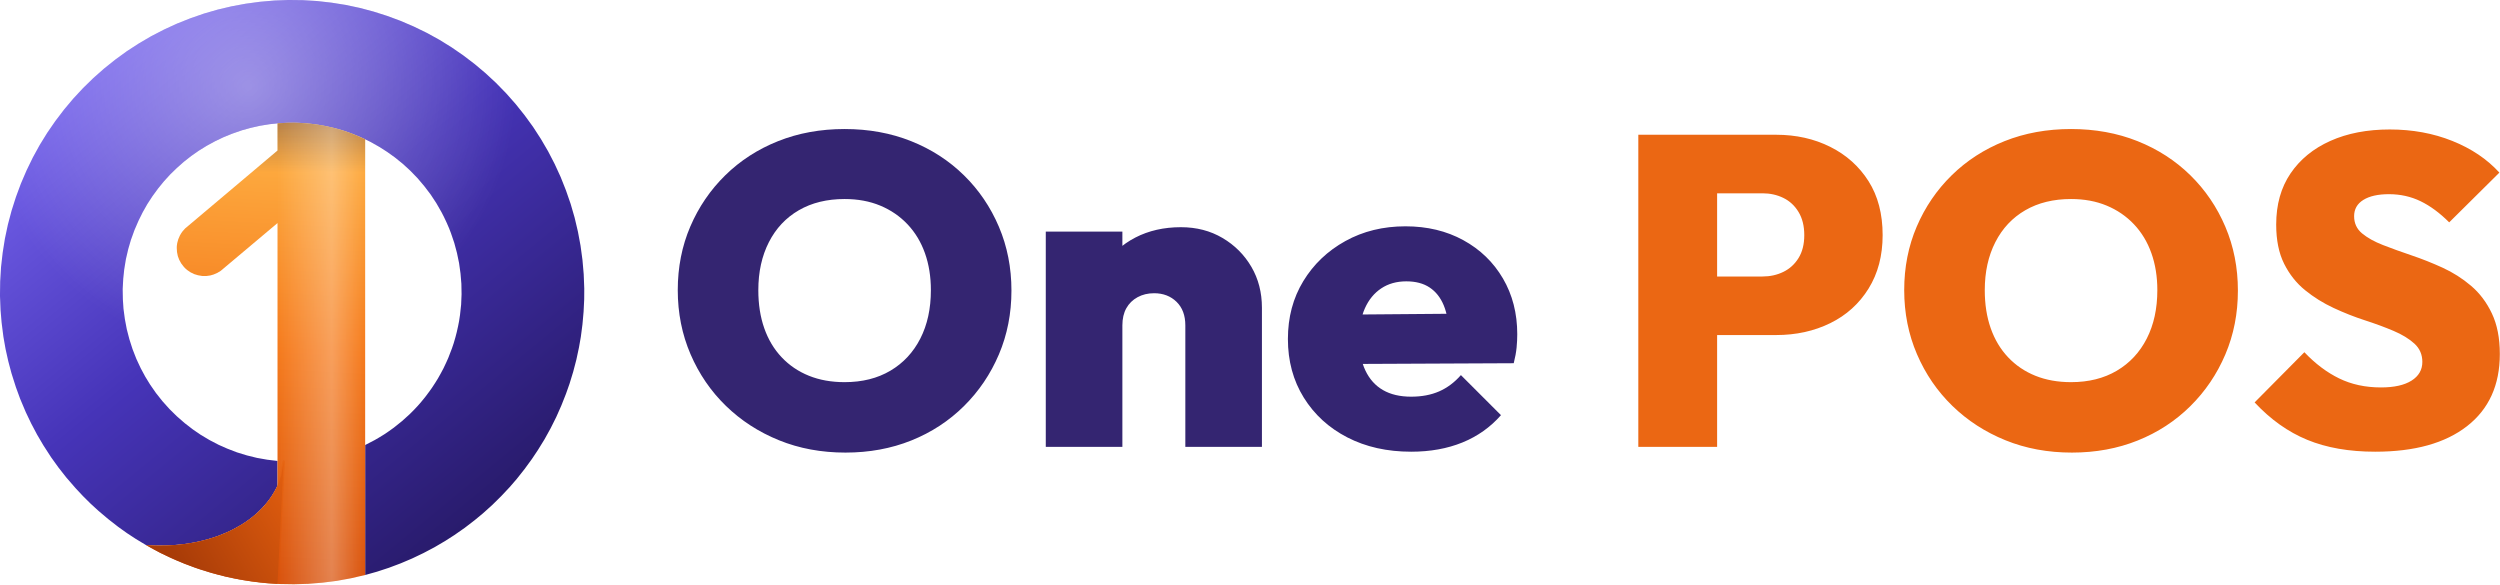
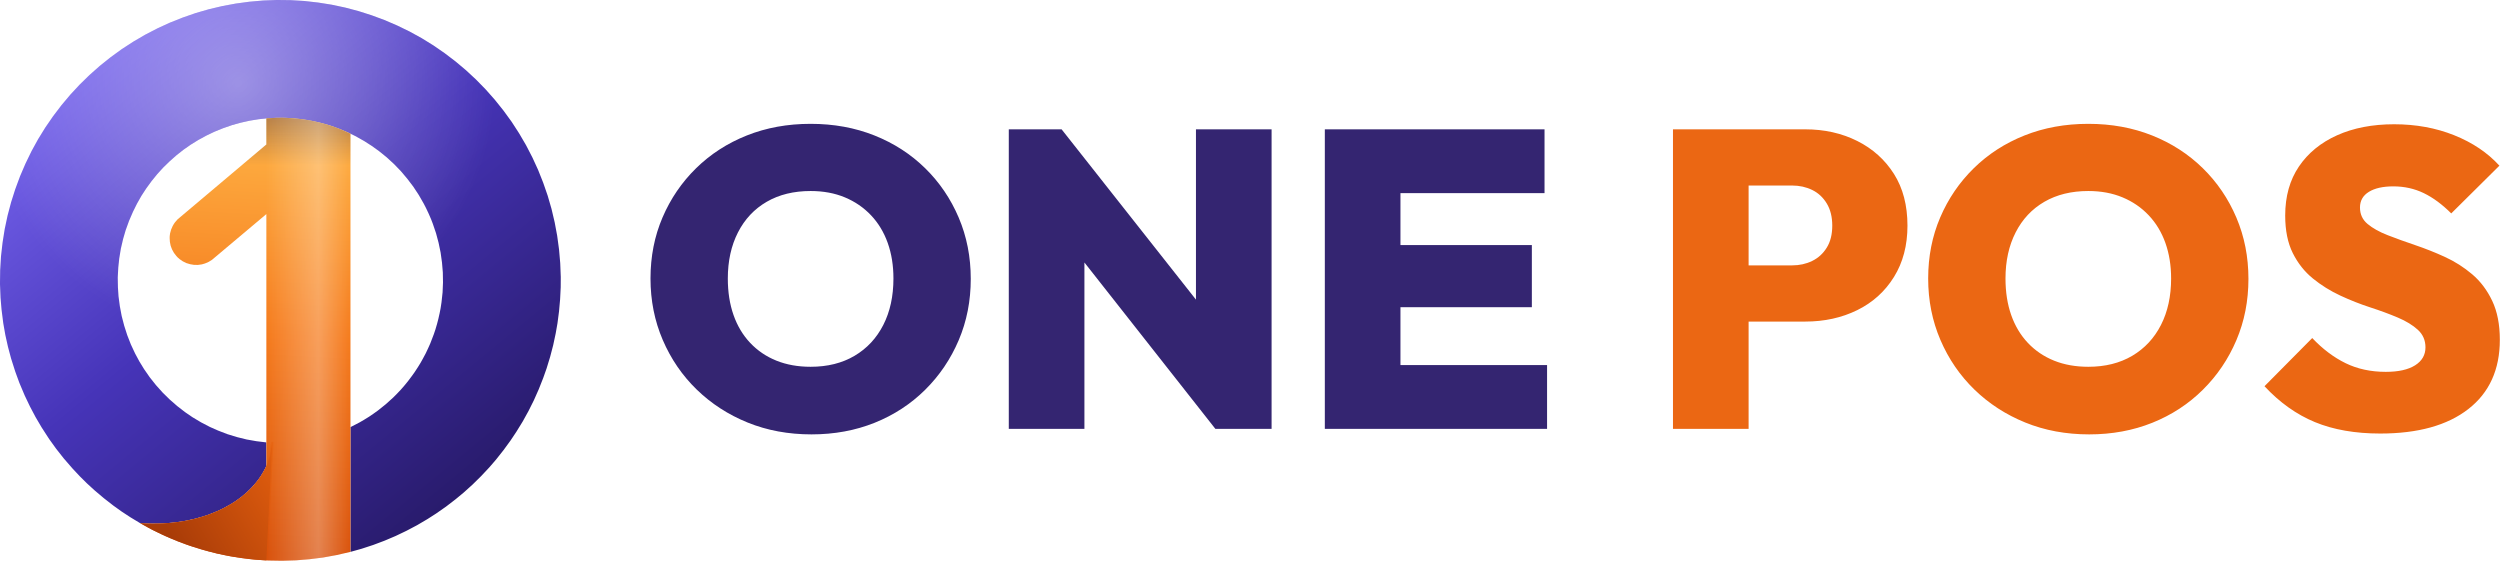
- <svg xmlns="http://www.w3.org/2000/svg" viewBox="0 0 5679 1327" width="5679" height="1327" role="img" aria-label="One POS">
+ <svg xmlns="http://www.w3.org/2000/svg" viewBox="0 0 5917 1327" width="5917" height="1327" role="img" aria-label="One POS">
  <defs>
    <linearGradient id="sr" x1="150" y1="80" x2="850" y2="930" gradientUnits="userSpaceOnUse">
      <stop offset="0" stop-color="#7A68F2" />
      <stop offset="0.45" stop-color="#4634B8" />
      <stop offset="1" stop-color="#241760" />
    </linearGradient>
    <radialGradient id="sh" cx="430" cy="170" r="430" gradientUnits="userSpaceOnUse">
      <stop offset="0" stop-color="#FFFFFF" stop-opacity="0.38" />
      <stop offset="1" stop-color="#FFFFFF" stop-opacity="0" />
    </radialGradient>
    <linearGradient id="so" x1="560" y1="230" x2="520" y2="960" gradientUnits="userSpaceOnUse">
      <stop offset="0" stop-color="#FFB547" />
      <stop offset="0.5" stop-color="#F57A1C" />
      <stop offset="1" stop-color="#D9520B" />
    </linearGradient>
    <linearGradient id="st" x1="300" y1="900" x2="500" y2="780" gradientUnits="userSpaceOnUse">
      <stop offset="0" stop-color="#A93C08" />
      <stop offset="1" stop-color="#E5600F" />
    </linearGradient>
    <linearGradient id="ss" x1="0" y1="227" x2="0" y2="307" gradientUnits="userSpaceOnUse">
      <stop offset="0" stop-color="#1A0F45" stop-opacity="0.32" />
      <stop offset="1" stop-color="#1A0F45" stop-opacity="0" />
    </linearGradient>
    <linearGradient id="sg" x1="476" y1="0" x2="618" y2="0" gradientUnits="userSpaceOnUse">
      <stop offset="0" stop-color="#FFFFFF" stop-opacity="0" />
      <stop offset="0.62" stop-color="#FFFFFF" stop-opacity="0.28" />
      <stop offset="1" stop-color="#FFFFFF" stop-opacity="0" />
    </linearGradient>
  </defs>
  <g transform="translate(-42.4 -42.4) scale(1.41198)">
    <path fill="url(#sr)" d="M970.0 494.2L969.1 471.2L967.1 448.2L964.0 425.3L959.8 402.7L954.5 380.2L948.1 358.1L940.5 336.2L932.0 314.8L922.4 293.9L911.8 273.4L900.1 253.4L887.6 234.1L874.0 215.4L859.6 197.4L844.3 180.1L828.2 163.6L811.3 147.9L793.7 133.1L775.3 119.1L756.3 106.0L736.7 93.9L716.5 82.8L695.7 72.7L674.5 63.6L652.9 55.6L630.9 48.6L608.6 42.7L586.0 37.9L563.3 34.3L540.3 31.7L517.3 30.3L494.2 30.0L471.2 30.9L448.2 32.9L425.3 36.0L402.7 40.2L380.2 45.5L358.1 51.9L336.2 59.5L314.8 68.0L293.9 77.6L273.4 88.2L253.4 99.9L234.1 112.4L215.4 126.0L197.4 140.4L180.1 155.7L163.6 171.8L147.9 188.7L133.1 206.3L119.1 224.7L106.0 243.7L93.9 263.3L82.8 283.5L72.7 304.3L63.6 325.5L55.6 347.1L48.6 369.1L42.7 391.4L37.9 414.0L34.3 436.7L31.7 459.7L30.3 482.7L30.0 505.8L30.9 528.8L32.6 548.9L35.5 571.8L39.0 591.7L43.4 611.4L48.6 630.9L55.6 652.9L62.5 671.8L71.5 693.1L80.2 711.3L89.6 729.1L99.9 746.6L112.4 765.9L124.2 782.3L136.7 798.2L151.8 815.6L163.6 828.2L175.9 840.4L188.7 852.1L204.1 865.1L220.0 877.5L234.1 887.6L248.6 897.1L265.0 907.0L280.4 907.7L295.8 907.7L311.0 906.9L326.1 905.4L341.1 903.0L355.9 899.8L370.4 895.8L380.0 892.6L394.1 886.9L403.4 882.6L417.0 875.1L425.9 869.4L434.6 863.0L443.1 855.9L451.4 847.8L459.5 838.6L463.4 833.5L467.3 827.9L471.1 821.6L474.9 814.6L476.5 811.0L476.5 771.6L460.0 769.6L443.5 766.7L427.3 762.7L411.3 757.8L395.7 751.8L381.9 745.7L367.1 738.0L352.7 729.4L340.3 720.9L327.1 710.7L314.5 699.7L302.6 688.0L291.4 675.5L281.0 662.4L271.5 648.7L263.6 635.8L256.5 622.6L249.4 607.4L243.3 591.8L238.2 575.9L234.0 559.7L230.9 543.3L228.7 526.7L227.7 511.7L227.4 495.0L228.3 478.3L229.9 463.3L232.6 446.8L236.4 430.5L240.6 416.1L246.3 400.3L252.9 385.0L259.6 371.5L267.0 358.4L275.2 345.8L284.1 333.6L293.6 321.9L303.7 310.8L314.5 300.3L325.8 290.3L337.6 281.0L349.9 272.4L362.7 264.5L375.9 257.3L389.5 250.8L403.5 245.1L419.3 239.6L433.8 235.6L448.5 232.3L463.3 229.9L478.3 228.3L493.3 227.5L508.4 227.5L523.4 228.4L540.0 230.4L554.8 233.0L569.5 236.4L583.9 240.6L598.1 245.7L612.0 251.5L625.5 258.0L640.1 266.2L652.8 274.3L665.1 283.1L678.1 293.6L690.4 304.9L702.0 316.9L712.8 329.7L722.9 343.0L732.1 357.0L740.4 371.5L744.2 378.9L748.5 388.0L752.5 397.2L755.5 405.0L760.9 420.9L765.2 437.0L768.6 453.4L770.9 470.0L772.3 486.6L772.6 503.3L771.9 520.1L770.1 536.7L768.6 546.6L767.0 554.8L764.8 564.6L762.7 572.7L759.9 582.3L757.2 590.3L751.2 605.9L747.8 613.5L743.5 622.6L738.8 631.4L734.7 638.7L730.3 645.8L724.8 654.2L719.9 661.0L713.9 669.0L707.5 676.8L702.0 683.1L695.1 690.4L689.2 696.3L676.8 707.5L663.7 718.0L655.6 723.8L648.7 728.5L640.1 733.8L632.9 738.0L617.5 746.0L617.5 955.1L636.4 949.8L655.6 943.5L674.5 936.4L693.1 928.5L711.3 919.8L729.1 910.4L746.6 900.1L761.1 890.8L777.7 879.2L793.7 866.9L807.0 855.9L822.0 842.4L836.4 828.2L850.2 813.5L861.5 800.4L874.0 784.6L885.9 768.3L895.5 753.9L906.1 736.7L915.9 719.0L924.9 701.0L933.1 682.5L940.5 663.8L946.3 647.4L952.2 628.1L957.3 608.6L961.5 588.9L964.5 571.8L967.1 551.8L968.9 531.7L969.9 511.5ZM265.3 907.2L268.3 908.9L268.8 909.2ZM270.9 910.4L272.8 911.4L269.5 909.6ZM273.2 911.6L275.9 913.1L276.8 913.6ZM277.5 914.0L281.0 915.9L281.1 915.9ZM283.5 917.2L284.9 917.9L281.5 916.1ZM285.6 918.3L288.7 919.8L289.2 920.1ZM291.3 921.1L293.4 922.2L289.9 920.4ZM293.7 922.3L296.4 923.6L297.4 924.1ZM298.2 924.5L301.7 926.1L301.9 926.2ZM304.3 927.3L305.8 928.0L302.4 926.4ZM306.5 928.3L309.5 929.7L310.2 929.9ZM312.2 930.8L314.6 931.9L310.9 930.3ZM314.8 932.0L317.5 933.1L318.6 933.6ZM319.4 933.9L322.8 935.3L323.1 935.4ZM325.5 936.4L327.2 937.1L323.7 935.7ZM327.8 937.3L330.8 938.5L331.6 938.8ZM332.4 939.1L336.2 940.5L336.2 940.6ZM338.9 941.5L340.1 942.0L336.3 940.6ZM341.0 942.3L344.4 943.5L344.8 943.6ZM347.1 944.4L348.9 945.1L345.4 943.8ZM349.5 945.3L352.6 946.3L353.4 946.5ZM354.2 946.8L358.1 948.1L358.1 948.1ZM360.8 948.9L362.1 949.3L358.3 948.1ZM362.9 949.6L366.3 950.6L366.8 950.7ZM369.1 951.4L371.1 952.0L367.5 950.9ZM371.6 952.1L374.6 953.0L375.5 953.2ZM376.4 953.5L380.2 954.5L380.4 954.5ZM383.0 955.2L384.4 955.6L380.7 954.6ZM385.2 955.8L388.6 956.6L389.1 956.7ZM391.4 957.3L393.6 957.8L389.9 956.9ZM394.0 957.9L397.0 958.6L398.0 958.8ZM398.9 959.0L402.7 959.8L402.9 959.9ZM405.5 960.4L407.1 960.7L403.4 960.0ZM407.8 960.9L411.1 961.5L411.8 961.6ZM414.0 962.1L416.4 962.5L412.6 961.8ZM416.7 962.6L419.6 963.1L420.8 963.3ZM421.6 963.4L425.3 964.0L425.6 964.1ZM428.2 964.5L429.9 964.7L426.2 964.2ZM430.6 964.8L433.9 965.3L434.6 965.4ZM436.7 965.7L439.5 966.1L435.5 965.5ZM439.6 966.1L442.5 966.5L443.7 966.6ZM444.5 966.7L448.2 967.1L448.6 967.2ZM451.1 967.4L452.9 967.6L449.2 967.2ZM453.6 967.7L456.8 968.0L457.6 968.1ZM458.5 968.2L462.5 968.5L462.6 968.5ZM465.4 968.7L466.7 968.8L462.7 968.5ZM467.6 968.9L471.2 969.1L471.6 969.1ZM474.1 969.3L476.1 969.4L472.4 969.2Z" />
    <path fill="url(#sh)" d="M970.0 494.2L969.1 471.2L967.1 448.2L964.0 425.3L959.8 402.7L954.5 380.2L948.1 358.1L940.5 336.2L932.0 314.8L922.4 293.9L911.8 273.4L900.1 253.4L887.6 234.1L874.0 215.4L859.6 197.4L844.3 180.1L828.2 163.6L811.3 147.9L793.7 133.1L775.3 119.1L756.3 106.0L736.7 93.9L716.5 82.8L695.7 72.7L674.5 63.6L652.9 55.6L630.9 48.6L608.6 42.7L586.0 37.9L563.3 34.3L540.3 31.7L517.3 30.3L494.2 30.0L471.2 30.9L448.2 32.9L425.3 36.0L402.7 40.2L380.2 45.5L358.1 51.9L336.2 59.5L314.8 68.0L293.9 77.6L273.4 88.2L253.4 99.9L234.1 112.4L215.4 126.0L197.4 140.4L180.1 155.7L163.6 171.8L147.9 188.7L133.1 206.3L119.1 224.7L106.0 243.7L93.9 263.3L82.8 283.5L72.7 304.3L63.6 325.5L55.6 347.1L48.6 369.1L42.7 391.4L37.9 414.0L34.3 436.7L31.7 459.7L30.3 482.7L30.0 505.8L30.9 528.8L32.6 548.9L35.5 571.8L39.0 591.7L43.4 611.4L48.6 630.9L55.6 652.9L62.5 671.8L71.5 693.1L80.2 711.3L89.6 729.1L99.9 746.6L112.4 765.9L124.2 782.3L136.7 798.2L151.8 815.6L163.6 828.2L175.9 840.4L188.7 852.1L204.1 865.1L220.0 877.5L234.1 887.6L248.6 897.1L265.0 907.0L280.4 907.7L295.8 907.7L311.0 906.9L326.1 905.4L341.1 903.0L355.9 899.8L370.4 895.8L380.0 892.6L394.1 886.9L403.4 882.6L417.0 875.1L425.9 869.4L434.6 863.0L443.1 855.9L451.4 847.8L459.5 838.6L463.4 833.5L467.3 827.9L471.1 821.6L474.9 814.6L476.5 811.0L476.5 771.6L460.0 769.6L443.5 766.7L427.3 762.7L411.3 757.8L395.7 751.8L381.9 745.7L367.1 738.0L352.7 729.4L340.3 720.9L327.1 710.7L314.5 699.7L302.6 688.0L291.4 675.5L281.0 662.4L271.5 648.7L263.6 635.8L256.5 622.6L249.4 607.4L243.3 591.8L238.2 575.9L234.0 559.7L230.9 543.3L228.7 526.7L227.7 511.7L227.4 495.0L228.3 478.3L229.9 463.3L232.6 446.8L236.4 430.5L240.6 416.1L246.3 400.3L252.9 385.0L259.6 371.5L267.0 358.4L275.2 345.8L284.1 333.6L293.6 321.9L303.7 310.8L314.5 300.3L325.8 290.3L337.6 281.0L349.9 272.4L362.7 264.5L375.9 257.3L389.5 250.8L403.5 245.1L419.3 239.6L433.8 235.6L448.5 232.3L463.3 229.9L478.3 228.3L493.3 227.5L508.4 227.5L523.4 228.4L540.0 230.4L554.8 233.0L569.5 236.4L583.9 240.6L598.1 245.7L612.0 251.5L625.5 258.0L640.1 266.2L652.8 274.3L665.1 283.1L678.1 293.6L690.4 304.9L702.0 316.9L712.8 329.7L722.9 343.0L732.1 357.0L740.4 371.5L744.2 378.9L748.5 388.0L752.5 397.2L755.5 405.0L760.9 420.9L765.2 437.0L768.6 453.4L770.9 470.0L772.3 486.6L772.6 503.3L771.9 520.1L770.1 536.7L768.6 546.6L767.0 554.8L764.8 564.6L762.7 572.7L759.9 582.3L757.2 590.3L751.2 605.9L747.8 613.5L743.5 622.6L738.8 631.4L734.7 638.7L730.3 645.8L724.8 654.2L719.9 661.0L713.9 669.0L707.5 676.8L702.0 683.1L695.1 690.4L689.2 696.3L676.8 707.5L663.7 718.0L655.6 723.8L648.7 728.5L640.1 733.8L632.9 738.0L617.5 746.0L617.5 955.1L636.4 949.8L655.6 943.5L674.5 936.4L693.1 928.5L711.3 919.8L729.1 910.4L746.6 900.1L761.1 890.8L777.7 879.2L793.7 866.9L807.0 855.9L822.0 842.4L836.4 828.2L850.2 813.5L861.5 800.4L874.0 784.6L885.9 768.3L895.5 753.9L906.1 736.7L915.9 719.0L924.9 701.0L933.1 682.5L940.5 663.8L946.3 647.4L952.2 628.1L957.3 608.6L961.5 588.9L964.5 571.8L967.1 551.8L968.9 531.7L969.9 511.5ZM265.3 907.2L268.3 908.9L268.8 909.2ZM270.9 910.4L272.8 911.4L269.5 909.6ZM273.2 911.6L275.9 913.1L276.8 913.6ZM277.5 914.0L281.0 915.9L281.1 915.9ZM283.5 917.2L284.9 917.9L281.5 916.1ZM285.6 918.3L288.7 919.8L289.2 920.1ZM291.3 921.1L293.4 922.2L289.9 920.4ZM293.7 922.3L296.4 923.6L297.4 924.1ZM298.2 924.5L301.7 926.1L301.9 926.2ZM304.3 927.3L305.8 928.0L302.4 926.4ZM306.5 928.3L309.5 929.7L310.2 929.9ZM312.2 930.8L314.6 931.9L310.9 930.3ZM314.8 932.0L317.5 933.1L318.6 933.6ZM319.4 933.9L322.8 935.3L323.1 935.4ZM325.5 936.4L327.2 937.1L323.7 935.7ZM327.8 937.3L330.8 938.5L331.6 938.8ZM332.4 939.1L336.2 940.5L336.2 940.6ZM338.9 941.5L340.1 942.0L336.3 940.6ZM341.0 942.3L344.4 943.5L344.8 943.6ZM347.1 944.4L348.9 945.1L345.4 943.8ZM349.5 945.3L352.6 946.3L353.4 946.5ZM354.2 946.8L358.1 948.1L358.1 948.1ZM360.8 948.9L362.1 949.3L358.3 948.1ZM362.9 949.6L366.3 950.6L366.8 950.7ZM369.1 951.4L371.1 952.0L367.5 950.9ZM371.6 952.1L374.6 953.0L375.5 953.2ZM376.4 953.5L380.2 954.5L380.4 954.5ZM383.0 955.2L384.4 955.6L380.7 954.6ZM385.2 955.8L388.6 956.6L389.1 956.7ZM391.4 957.3L393.6 957.8L389.9 956.9ZM394.0 957.9L397.0 958.6L398.0 958.8ZM398.9 959.0L402.7 959.8L402.9 959.9ZM405.5 960.4L407.1 960.7L403.4 960.0ZM407.8 960.9L411.1 961.5L411.8 961.6ZM414.0 962.1L416.4 962.5L412.6 961.8ZM416.7 962.6L419.6 963.1L420.8 963.3ZM421.6 963.4L425.3 964.0L425.6 964.1ZM428.2 964.5L429.9 964.7L426.2 964.2ZM430.6 964.8L433.9 965.3L434.6 965.4ZM436.7 965.7L439.5 966.1L435.5 965.5ZM439.6 966.1L442.5 966.5L443.7 966.6ZM444.5 966.7L448.2 967.1L448.6 967.2ZM451.1 967.4L452.9 967.6L449.2 967.2ZM453.6 967.7L456.8 968.0L457.6 968.1ZM458.5 968.2L462.5 968.5L462.6 968.5ZM465.4 968.7L466.7 968.8L462.7 968.5ZM467.6 968.9L471.2 969.1L471.6 969.1ZM474.1 969.3L476.1 969.4L472.4 969.2Z" />
    <path fill="url(#so)" d="M327.8 397.6L323.5 402.5L321.6 405.2L319.4 409.0L316.8 415.0L315.1 421.3L314.5 425.7L314.4 429.0L314.8 435.5L316.1 442.0L318.4 448.1L321.6 453.9L325.6 459.1L327.8 461.5L331.1 464.4L336.5 468.1L342.4 471.0L348.7 472.9L355.2 474.0L361.8 474.1L368.3 473.2L373.5 471.7L379.6 469.1L385.2 465.7L476.5 388.9L476.5 811.0L474.9 814.6L471.1 821.6L467.3 827.9L463.4 833.5L455.5 843.4L451.4 847.8L443.1 855.9L434.6 863.0L430.3 866.3L421.5 872.3L408.0 880.2L394.1 886.9L380.0 892.6L365.6 897.2L350.9 901.0L341.1 903.0L331.1 904.7L316.0 906.5L300.8 907.6L285.5 907.8L275.3 907.6L265.0 907.0L285.6 918.3L306.5 928.3L327.8 937.3L348.9 945.1L371.6 952.1L393.6 957.8L416.4 962.5L435.5 965.5L457.6 968.1L479.8 969.6L502.9 970.0L525.9 969.3L548.9 967.4L571.8 964.5L594.5 960.4L617.5 955.1L617.5 254.0L601.2 246.9L591.8 243.3L583.9 240.6L574.3 237.7L566.2 235.6L558.1 233.7L548.3 231.7L540.0 230.4L530.0 229.1L521.7 228.3L511.7 227.7L503.3 227.4L493.3 227.5L476.5 228.4L476.5 272.2Z" />
    <path fill="url(#st)" d="M486.4 772.3L482.3 795.5L478.6 806.2L474.9 814.6L471.1 821.6L467.3 827.9L463.4 833.5L459.5 838.6L455.5 843.4L447.3 852.0L443.1 855.9L434.6 863.0L425.9 869.4L417.0 875.1L403.4 882.6L394.1 886.9L384.7 890.8L375.2 894.2L365.6 897.2L355.9 899.8L346.0 902.1L336.1 903.9L326.1 905.4L316.0 906.5L305.9 907.3L295.8 907.7L285.5 907.8L275.3 907.6L265.0 907.0L276.8 913.6L289.2 920.1L301.9 926.2L314.8 932.0L327.8 937.3L341.0 942.3L353.4 946.5L366.8 950.7L380.4 954.5L394.0 957.9L407.8 960.9L421.6 963.4L434.6 965.4L448.6 967.2L462.6 968.5L476.5 969.4Z" />
    <path fill="url(#ss)" d="M327.8 397.6L323.5 402.5L321.6 405.2L319.4 409.0L316.8 415.0L315.1 421.3L314.5 425.7L314.4 429.0L314.8 435.5L316.1 442.0L318.4 448.1L321.6 453.9L325.6 459.1L327.8 461.5L331.1 464.4L336.5 468.1L342.4 471.0L348.7 472.9L355.2 474.0L361.8 474.1L368.3 473.2L373.5 471.7L379.6 469.1L385.2 465.7L476.5 388.9L476.5 811.0L474.9 814.6L471.1 821.6L467.3 827.9L463.4 833.5L455.5 843.4L451.4 847.8L443.1 855.9L434.6 863.0L430.3 866.3L421.5 872.3L408.0 880.2L394.1 886.9L380.0 892.6L365.6 897.2L350.9 901.0L341.1 903.0L331.1 904.7L316.0 906.5L300.8 907.6L285.5 907.8L275.3 907.6L265.0 907.0L285.6 918.3L306.5 928.3L327.8 937.3L348.9 945.1L371.6 952.1L393.6 957.8L416.4 962.5L435.5 965.5L457.6 968.1L479.8 969.6L502.9 970.0L525.9 969.3L548.9 967.4L571.8 964.5L594.5 960.4L617.5 955.1L617.5 254.0L601.2 246.9L591.8 243.3L583.9 240.6L574.3 237.7L566.2 235.6L558.1 233.7L548.3 231.7L540.0 230.4L530.0 229.1L521.7 228.3L511.7 227.7L503.3 227.4L493.3 227.5L476.5 228.4L476.5 272.2Z" />
    <path fill="url(#sg)" d="M476.5 228.4L476.5 806.0L480.3 795.0L484.5 771.5L485.4 770.5L486.7 770.3L487.9 770.9L488.4 772.2L478.5 969.5L494.2 970.0L508.7 969.9L523.1 969.4L537.5 968.5L551.8 967.1L569.0 964.9L583.2 962.6L597.3 959.8L617.5 955.1L617.5 254.0L601.2 246.9L591.8 243.3L583.9 240.6L574.3 237.7L566.2 235.6L558.1 233.7L548.3 231.7L540.0 230.4L530.0 229.1L521.7 228.3L511.7 227.7L503.3 227.4L493.3 227.5Z" />
  </g>
  <g transform="translate(1539.6 1015.1)">
-     <path fill="#342571" d="M381.0 13.0Q299.0 13.0 230.0 -15.0Q161.0 -43.0 109.5 -93.0Q58.0 -143.0 29.0 -210.5Q0.0 -278.0 0.0 -356.0Q0.0 -434.0 28.5 -500.5Q57.0 -567.0 108.0 -617.0Q159.0 -667.0 228.0 -694.5Q297.0 -722.0 379.0 -722.0Q461.0 -722.0 530.0 -694.5Q599.0 -667.0 650.0 -617.0Q701.0 -567.0 729.5 -500.0Q758.0 -433.0 758.0 -355.0Q758.0 -277.0 729.5 -210.0Q701.0 -143.0 650.0 -92.5Q599.0 -42.0 530.5 -14.5Q462.0 13.0 381.0 13.0ZM379.0 -147.0Q439.0 -147.0 483.0 -173.0Q527.0 -199.0 551.0 -246.0Q575.0 -293.0 575.0 -356.0Q575.0 -402.0 561.5 -440.0Q548.0 -478.0 522.0 -505.5Q496.0 -533.0 460.0 -548.0Q424.0 -563.0 379.0 -563.0Q319.0 -563.0 275.0 -537.5Q231.0 -512.0 207.0 -465.0Q183.0 -418.0 183.0 -356.0Q183.0 -308.0 196.5 -269.5Q210.0 -231.0 236.0 -203.5Q262.0 -176.0 298.0 -161.5Q334.0 -147.0 379.0 -147.0ZM1153.0 0.0V-276.0Q1153.0 -310.0 1133.0 -329.5Q1113.0 -349.0 1082.0 -349.0Q1061.0 -349.0 1044.5 -340.0Q1028.0 -331.0 1019.0 -315.0Q1010.0 -299.0 1010.0 -276.0L942.0 -308.0Q942.0 -367.0 968.0 -409.5Q994.0 -452.0 1039.5 -475.5Q1085.0 -499.0 1143.0 -499.0Q1196.0 -499.0 1237.5 -474.5Q1279.0 -450.0 1303.0 -409.0Q1327.0 -368.0 1327.0 -316.0V0.0ZM836.0 0.0V-489.0H1010.0V0.0ZM1666.0 11.0Q1584.0 11.0 1521.0 -21.5Q1458.0 -54.0 1422.0 -112.0Q1386.0 -170.0 1386.0 -245.0Q1386.0 -319.0 1421.0 -376.5Q1456.0 -434.0 1516.5 -467.5Q1577.0 -501.0 1653.0 -501.0Q1727.0 -501.0 1784.5 -469.5Q1842.0 -438.0 1874.5 -382.5Q1907.0 -327.0 1907.0 -256.0Q1907.0 -241.0 1905.5 -225.5Q1904.0 -210.0 1899.0 -190.0L1468.0 -188.0V-300.0L1830.0 -303.0L1752.0 -254.0Q1751.0 -295.0 1740.0 -321.5Q1729.0 -348.0 1708.0 -362.0Q1687.0 -376.0 1655.0 -376.0Q1622.0 -376.0 1598.0 -360.0Q1574.0 -344.0 1561.0 -315.0Q1548.0 -286.0 1548.0 -245.0Q1548.0 -203.0 1562.0 -173.5Q1576.0 -144.0 1602.0 -129.0Q1628.0 -114.0 1666.0 -114.0Q1702.0 -114.0 1729.5 -126.0Q1757.0 -138.0 1779.0 -163.0L1870.0 -72.0Q1834.0 -31.0 1782.5 -10.0Q1731.0 11.0 1666.0 11.0Z" />
-     <path fill="#EB6713" d="M2324.0 -254.0V-387.0H2464.0Q2490.0 -387.0 2511.5 -397.5Q2533.0 -408.0 2546.0 -429.0Q2559.0 -450.0 2559.0 -481.0Q2559.0 -512.0 2546.0 -533.5Q2533.0 -555.0 2511.5 -565.5Q2490.0 -576.0 2464.0 -576.0H2324.0V-709.0H2495.0Q2563.0 -709.0 2618.0 -681.5Q2673.0 -654.0 2705.0 -603.5Q2737.0 -553.0 2737.0 -481.0Q2737.0 -411.0 2705.0 -359.5Q2673.0 -308.0 2618.0 -281.0Q2563.0 -254.0 2495.0 -254.0ZM2182.0 0.0V-709.0H2361.0V0.0ZM3167.0 13.0Q3085.0 13.0 3016.0 -15.0Q2947.0 -43.0 2895.5 -93.0Q2844.0 -143.0 2815.0 -210.5Q2786.0 -278.0 2786.0 -356.0Q2786.0 -434.0 2814.5 -500.5Q2843.0 -567.0 2894.0 -617.0Q2945.0 -667.0 3014.0 -694.5Q3083.0 -722.0 3165.0 -722.0Q3247.0 -722.0 3316.0 -694.5Q3385.0 -667.0 3436.0 -617.0Q3487.0 -567.0 3515.5 -500.0Q3544.0 -433.0 3544.0 -355.0Q3544.0 -277.0 3515.5 -210.0Q3487.0 -143.0 3436.0 -92.5Q3385.0 -42.0 3316.5 -14.5Q3248.0 13.0 3167.0 13.0ZM3165.0 -147.0Q3225.0 -147.0 3269.0 -173.0Q3313.0 -199.0 3337.0 -246.0Q3361.0 -293.0 3361.0 -356.0Q3361.0 -402.0 3347.5 -440.0Q3334.0 -478.0 3308.0 -505.5Q3282.0 -533.0 3246.0 -548.0Q3210.0 -563.0 3165.0 -563.0Q3105.0 -563.0 3061.0 -537.5Q3017.0 -512.0 2993.0 -465.0Q2969.0 -418.0 2969.0 -356.0Q2969.0 -308.0 2982.5 -269.5Q2996.0 -231.0 3022.0 -203.5Q3048.0 -176.0 3084.0 -161.5Q3120.0 -147.0 3165.0 -147.0ZM3856.0 11.0Q3767.0 11.0 3701.5 -16.0Q3636.0 -43.0 3582.0 -101.0L3695.0 -215.0Q3732.0 -176.0 3774.0 -155.5Q3816.0 -135.0 3869.0 -135.0Q3914.0 -135.0 3938.5 -150.5Q3963.0 -166.0 3963.0 -193.0Q3963.0 -218.0 3945.0 -234.5Q3927.0 -251.0 3897.5 -263.5Q3868.0 -276.0 3832.5 -287.5Q3797.0 -299.0 3761.5 -315.5Q3726.0 -332.0 3696.5 -356.0Q3667.0 -380.0 3649.0 -416.0Q3631.0 -452.0 3631.0 -505.0Q3631.0 -573.0 3663.5 -621.0Q3696.0 -669.0 3754.0 -695.0Q3812.0 -721.0 3889.0 -721.0Q3966.0 -721.0 4031.0 -695.0Q4096.0 -669.0 4138.0 -623.0L4024.0 -510.0Q3992.0 -542.0 3959.0 -558.0Q3926.0 -574.0 3887.0 -574.0Q3850.0 -574.0 3829.0 -561.0Q3808.0 -548.0 3808.0 -524.0Q3808.0 -500.0 3826.0 -485.0Q3844.0 -470.0 3873.5 -458.5Q3903.0 -447.0 3938.5 -435.0Q3974.0 -423.0 4009.0 -407.0Q4044.0 -391.0 4073.5 -366.0Q4103.0 -341.0 4121.0 -303.0Q4139.0 -265.0 4139.0 -211.0Q4139.0 -105.0 4064.5 -47.0Q3990.0 11.0 3856.0 11.0Z" />
+     <path fill="#342571" d="M381.0 13.0Q299.0 13.0 230.0 -15.0Q161.0 -43.0 109.5 -93.0Q58.0 -143.0 29.0 -210.5Q0.0 -278.0 0.0 -356.0Q0.0 -434.0 28.5 -500.5Q57.0 -567.0 108.0 -617.0Q159.0 -667.0 228.0 -694.5Q297.0 -722.0 379.0 -722.0Q461.0 -722.0 530.0 -694.5Q599.0 -667.0 650.0 -617.0Q701.0 -567.0 729.5 -500.0Q758.0 -433.0 758.0 -355.0Q758.0 -277.0 729.5 -210.0Q701.0 -143.0 650.0 -92.5Q599.0 -42.0 530.5 -14.5Q462.0 13.0 381.0 13.0ZM379.0 -147.0Q439.0 -147.0 483.0 -173.0Q527.0 -199.0 551.0 -246.0Q575.0 -293.0 575.0 -356.0Q575.0 -402.0 561.5 -440.0Q548.0 -478.0 522.0 -505.5Q496.0 -533.0 460.0 -548.0Q424.0 -563.0 379.0 -563.0Q319.0 -563.0 275.0 -537.5Q231.0 -512.0 207.0 -465.0Q183.0 -418.0 183.0 -356.0Q183.0 -308.0 196.5 -269.5Q210.0 -231.0 236.0 -203.5Q262.0 -176.0 298.0 -161.5Q334.0 -147.0 379.0 -147.0ZM848.0 0.0V-709.0H973.0L1027.0 -564.0V0.0ZM1337.0 0.0 923.0 -526.0 973.0 -709.0 1388.0 -183.0ZM1337.0 0.0 1291.0 -149.0V-709.0H1470.0V0.0ZM1596.0 0.0V-709.0H1775.0V0.0ZM1738.0 0.0V-151.0H2122.0V0.0ZM1738.0 -288.0V-435.0H2086.0V-288.0ZM1738.0 -558.0V-709.0H2116.0V-558.0Z" />
+     <path fill="#EB6713" d="M2562.0 -254.0V-387.0H2702.0Q2728.0 -387.0 2749.5 -397.5Q2771.0 -408.0 2784.0 -429.0Q2797.0 -450.0 2797.0 -481.0Q2797.0 -512.0 2784.0 -533.5Q2771.0 -555.0 2749.5 -565.5Q2728.0 -576.0 2702.0 -576.0H2562.0V-709.0H2733.0Q2801.0 -709.0 2856.0 -681.5Q2911.0 -654.0 2943.0 -603.5Q2975.0 -553.0 2975.0 -481.0Q2975.0 -411.0 2943.0 -359.5Q2911.0 -308.0 2856.0 -281.0Q2801.0 -254.0 2733.0 -254.0ZM2420.0 0.0V-709.0H2599.0V0.0ZM3405.0 13.0Q3323.0 13.0 3254.0 -15.0Q3185.0 -43.0 3133.5 -93.0Q3082.0 -143.0 3053.0 -210.5Q3024.0 -278.0 3024.0 -356.0Q3024.0 -434.0 3052.5 -500.5Q3081.0 -567.0 3132.0 -617.0Q3183.0 -667.0 3252.0 -694.5Q3321.0 -722.0 3403.0 -722.0Q3485.0 -722.0 3554.0 -694.5Q3623.0 -667.0 3674.0 -617.0Q3725.0 -567.0 3753.5 -500.0Q3782.0 -433.0 3782.0 -355.0Q3782.0 -277.0 3753.5 -210.0Q3725.0 -143.0 3674.0 -92.5Q3623.0 -42.0 3554.5 -14.5Q3486.0 13.0 3405.0 13.0ZM3403.0 -147.0Q3463.0 -147.0 3507.0 -173.0Q3551.0 -199.0 3575.0 -246.0Q3599.0 -293.0 3599.0 -356.0Q3599.0 -402.0 3585.5 -440.0Q3572.0 -478.0 3546.0 -505.5Q3520.0 -533.0 3484.0 -548.0Q3448.0 -563.0 3403.0 -563.0Q3343.0 -563.0 3299.0 -537.5Q3255.0 -512.0 3231.0 -465.0Q3207.0 -418.0 3207.0 -356.0Q3207.0 -308.0 3220.5 -269.5Q3234.0 -231.0 3260.0 -203.5Q3286.0 -176.0 3322.0 -161.5Q3358.0 -147.0 3403.0 -147.0ZM4094.0 11.0Q4005.0 11.0 3939.5 -16.0Q3874.0 -43.0 3820.0 -101.0L3933.0 -215.0Q3970.0 -176.0 4012.0 -155.5Q4054.0 -135.0 4107.0 -135.0Q4152.0 -135.0 4176.5 -150.5Q4201.0 -166.0 4201.0 -193.0Q4201.0 -218.0 4183.0 -234.5Q4165.0 -251.0 4135.5 -263.5Q4106.0 -276.0 4070.5 -287.5Q4035.0 -299.0 3999.5 -315.5Q3964.0 -332.0 3934.5 -356.0Q3905.0 -380.0 3887.0 -416.0Q3869.0 -452.0 3869.0 -505.0Q3869.0 -573.0 3901.5 -621.0Q3934.0 -669.0 3992.0 -695.0Q4050.0 -721.0 4127.0 -721.0Q4204.0 -721.0 4269.0 -695.0Q4334.0 -669.0 4376.0 -623.0L4262.0 -510.0Q4230.0 -542.0 4197.0 -558.0Q4164.0 -574.0 4125.0 -574.0Q4088.0 -574.0 4067.0 -561.0Q4046.0 -548.0 4046.0 -524.0Q4046.0 -500.0 4064.0 -485.0Q4082.0 -470.0 4111.5 -458.5Q4141.0 -447.0 4176.5 -435.0Q4212.0 -423.0 4247.0 -407.0Q4282.0 -391.0 4311.5 -366.0Q4341.0 -341.0 4359.0 -303.0Q4377.0 -265.0 4377.0 -211.0Q4377.0 -105.0 4302.5 -47.0Q4228.0 11.0 4094.0 11.0Z" />
  </g>
</svg>
